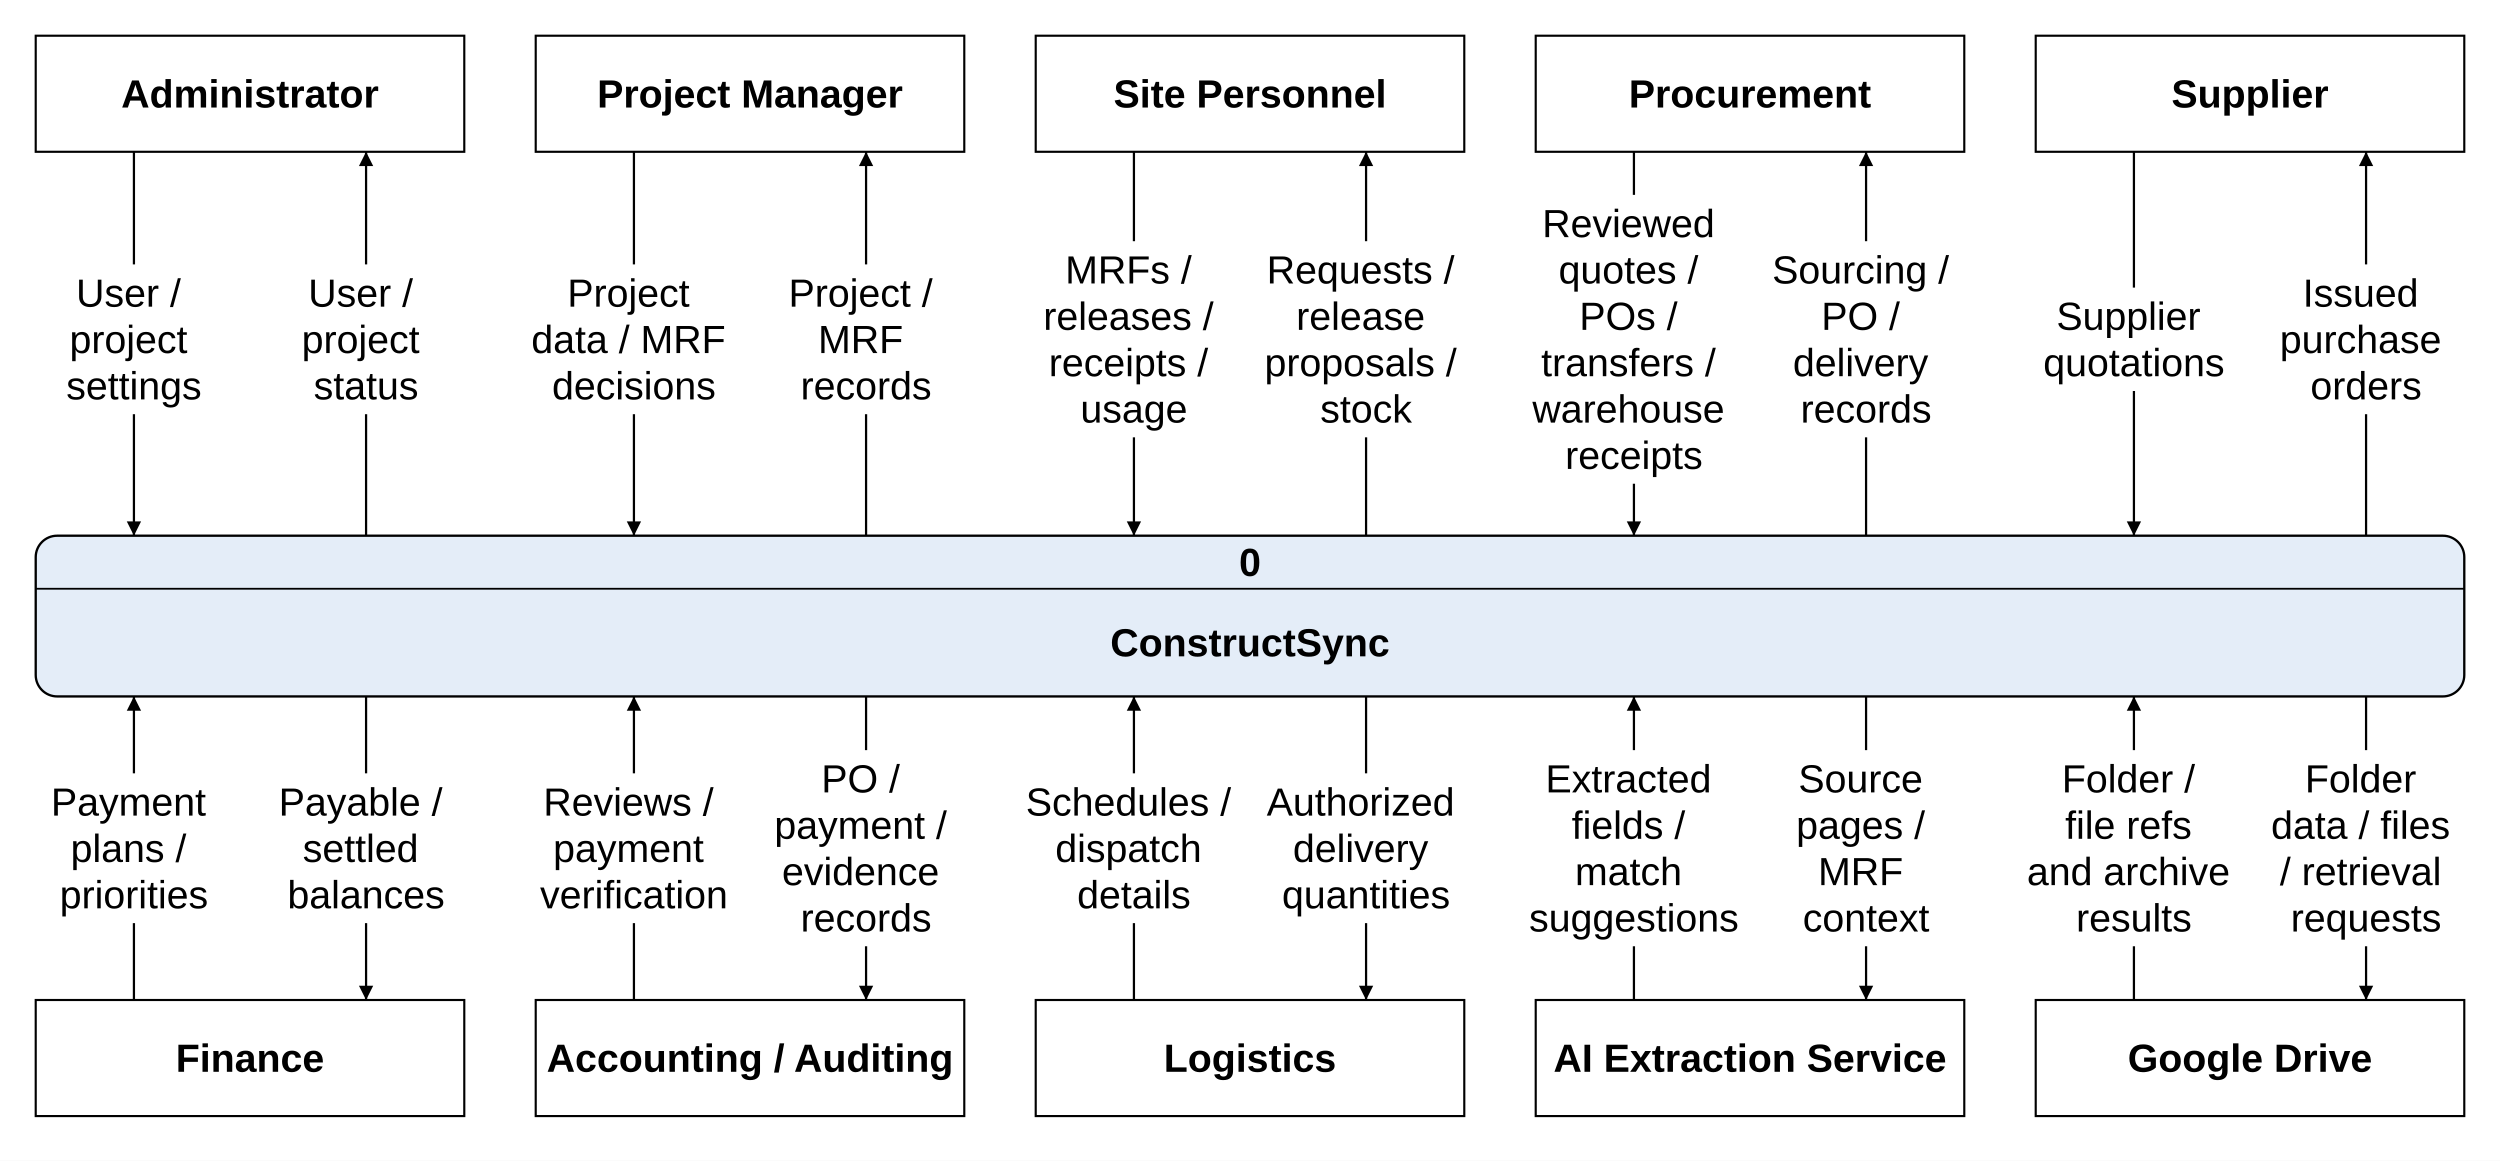
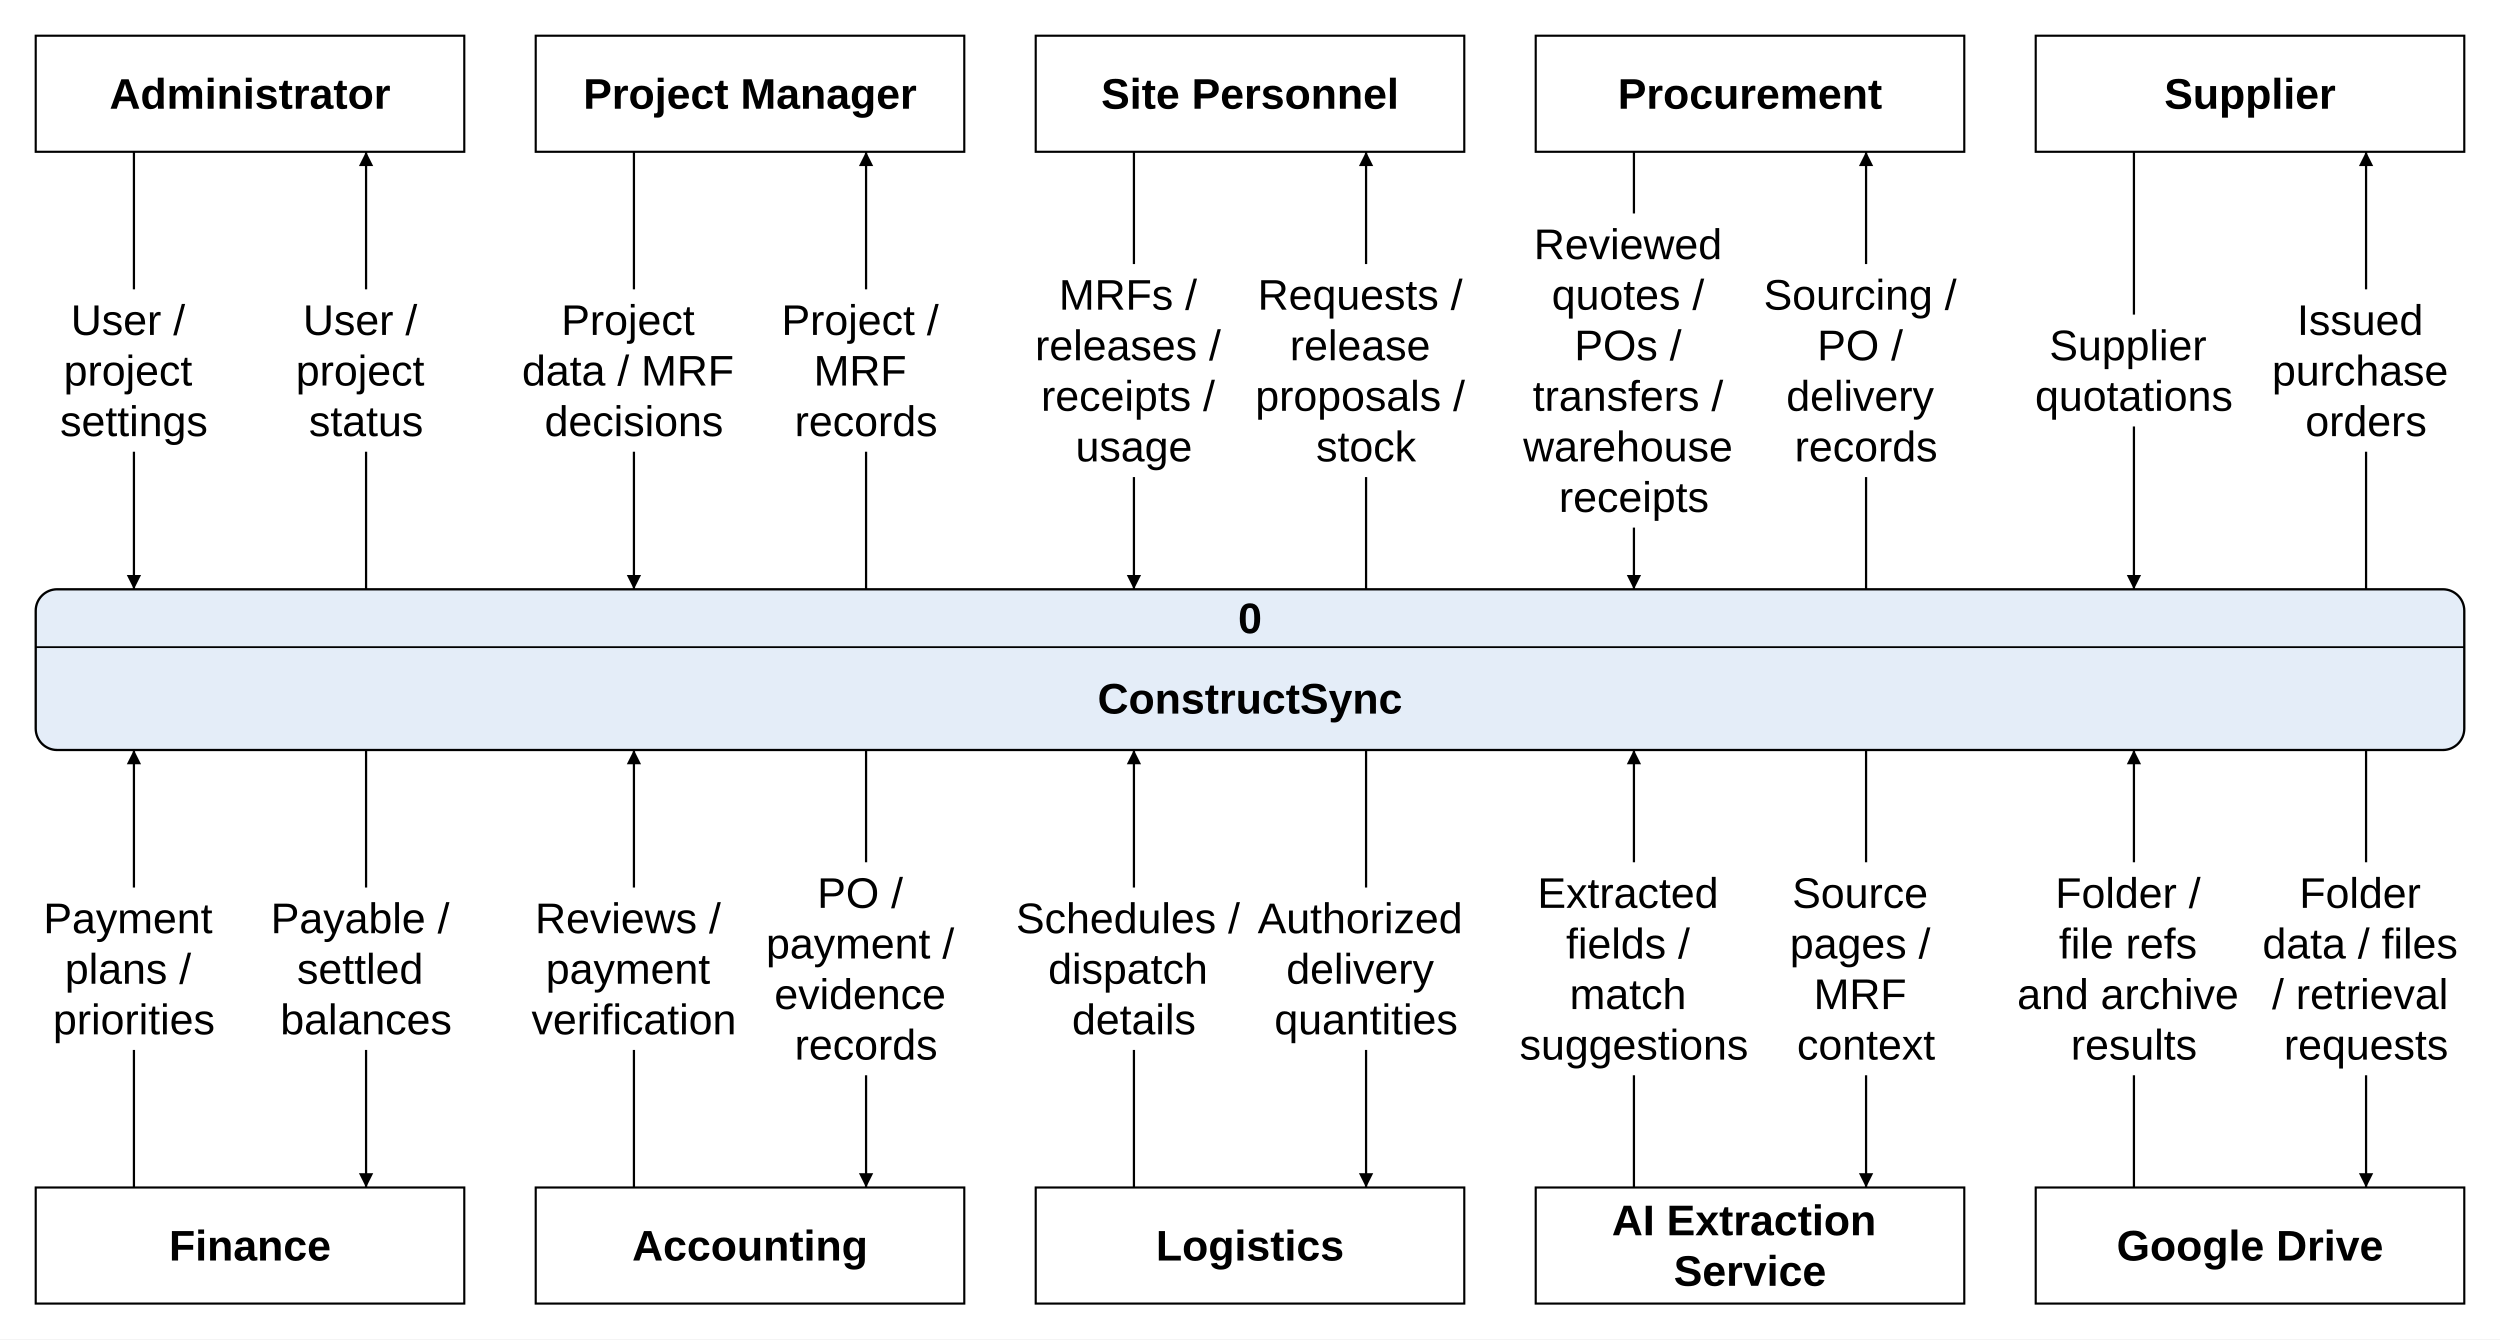
- <svg xmlns="http://www.w3.org/2000/svg" viewBox="0 0 1400 650" width="277mm" height="128.607mm" role="img" aria-labelledby="accessible-title" style="font-family:Arial,sans-serif;font-size:22px;fill:#000000">
+ <svg xmlns="http://www.w3.org/2000/svg" viewBox="0 0 1400 750" width="277mm" height="148.393mm" role="img" aria-labelledby="accessible-title" style="font-family:Arial,sans-serif;font-size:24px;fill:#000000">
  <defs>
    <marker id="arrow" viewBox="0 0 8 8" refX="8" refY="4" markerWidth="8" markerHeight="8" orient="auto" markerUnits="userSpaceOnUse">
      <path d="M0 0L8 4L0 8Z" fill="#000000" />
    </marker>
  </defs>
  <rect width="100%" height="100%" fill="white" />
  <g data-flow="0" data-from="admin" data-to="system">
-     <polyline points="75,85 75,300" fill="none" stroke="white" stroke-width="5" />
-     <polyline points="75,85 75,300" fill="none" stroke="#000000" stroke-width="1.25" marker-end="url(#arrow)" />
+     <polyline points="75,85 75,330" fill="none" stroke="white" stroke-width="5" />
+     <polyline points="75,85 75,330" fill="none" stroke="#000000" stroke-width="1.25" marker-end="url(#arrow)" />
  </g>
  <g data-flow="1" data-from="system" data-to="admin">
-     <polyline points="205,300 205,85" fill="none" stroke="white" stroke-width="5" />
-     <polyline points="205,300 205,85" fill="none" stroke="#000000" stroke-width="1.25" marker-end="url(#arrow)" />
+     <polyline points="205,330 205,85" fill="none" stroke="white" stroke-width="5" />
+     <polyline points="205,330 205,85" fill="none" stroke="#000000" stroke-width="1.25" marker-end="url(#arrow)" />
  </g>
  <g data-flow="2" data-from="pm" data-to="system">
-     <polyline points="355,85 355,300" fill="none" stroke="white" stroke-width="5" />
-     <polyline points="355,85 355,300" fill="none" stroke="#000000" stroke-width="1.25" marker-end="url(#arrow)" />
+     <polyline points="355,85 355,330" fill="none" stroke="white" stroke-width="5" />
+     <polyline points="355,85 355,330" fill="none" stroke="#000000" stroke-width="1.25" marker-end="url(#arrow)" />
  </g>
  <g data-flow="3" data-from="system" data-to="pm">
-     <polyline points="485,300 485,85" fill="none" stroke="white" stroke-width="5" />
-     <polyline points="485,300 485,85" fill="none" stroke="#000000" stroke-width="1.25" marker-end="url(#arrow)" />
+     <polyline points="485,330 485,85" fill="none" stroke="white" stroke-width="5" />
+     <polyline points="485,330 485,85" fill="none" stroke="#000000" stroke-width="1.25" marker-end="url(#arrow)" />
  </g>
  <g data-flow="4" data-from="site" data-to="system">
-     <polyline points="635,85 635,300" fill="none" stroke="white" stroke-width="5" />
-     <polyline points="635,85 635,300" fill="none" stroke="#000000" stroke-width="1.25" marker-end="url(#arrow)" />
+     <polyline points="635,85 635,330" fill="none" stroke="white" stroke-width="5" />
+     <polyline points="635,85 635,330" fill="none" stroke="#000000" stroke-width="1.25" marker-end="url(#arrow)" />
  </g>
  <g data-flow="5" data-from="system" data-to="site">
-     <polyline points="765,300 765,85" fill="none" stroke="white" stroke-width="5" />
-     <polyline points="765,300 765,85" fill="none" stroke="#000000" stroke-width="1.25" marker-end="url(#arrow)" />
+     <polyline points="765,330 765,85" fill="none" stroke="white" stroke-width="5" />
+     <polyline points="765,330 765,85" fill="none" stroke="#000000" stroke-width="1.25" marker-end="url(#arrow)" />
  </g>
  <g data-flow="6" data-from="proc" data-to="system">
-     <polyline points="915,85 915,300" fill="none" stroke="white" stroke-width="5" />
-     <polyline points="915,85 915,300" fill="none" stroke="#000000" stroke-width="1.25" marker-end="url(#arrow)" />
+     <polyline points="915,85 915,330" fill="none" stroke="white" stroke-width="5" />
+     <polyline points="915,85 915,330" fill="none" stroke="#000000" stroke-width="1.25" marker-end="url(#arrow)" />
  </g>
  <g data-flow="7" data-from="system" data-to="proc">
-     <polyline points="1045,300 1045,85" fill="none" stroke="white" stroke-width="5" />
-     <polyline points="1045,300 1045,85" fill="none" stroke="#000000" stroke-width="1.25" marker-end="url(#arrow)" />
+     <polyline points="1045,330 1045,85" fill="none" stroke="white" stroke-width="5" />
+     <polyline points="1045,330 1045,85" fill="none" stroke="#000000" stroke-width="1.25" marker-end="url(#arrow)" />
  </g>
  <g data-flow="8" data-from="supplier" data-to="system">
-     <polyline points="1195,85 1195,300" fill="none" stroke="white" stroke-width="5" />
-     <polyline points="1195,85 1195,300" fill="none" stroke="#000000" stroke-width="1.25" marker-end="url(#arrow)" />
+     <polyline points="1195,85 1195,330" fill="none" stroke="white" stroke-width="5" />
+     <polyline points="1195,85 1195,330" fill="none" stroke="#000000" stroke-width="1.25" marker-end="url(#arrow)" />
  </g>
  <g data-flow="9" data-from="system" data-to="supplier">
-     <polyline points="1325,300 1325,85" fill="none" stroke="white" stroke-width="5" />
-     <polyline points="1325,300 1325,85" fill="none" stroke="#000000" stroke-width="1.25" marker-end="url(#arrow)" />
+     <polyline points="1325,330 1325,85" fill="none" stroke="white" stroke-width="5" />
+     <polyline points="1325,330 1325,85" fill="none" stroke="#000000" stroke-width="1.25" marker-end="url(#arrow)" />
  </g>
  <g data-flow="10" data-from="finance" data-to="system">
-     <polyline points="75,560 75,390" fill="none" stroke="white" stroke-width="5" />
-     <polyline points="75,560 75,390" fill="none" stroke="#000000" stroke-width="1.25" marker-end="url(#arrow)" />
+     <polyline points="75,665 75,420" fill="none" stroke="white" stroke-width="5" />
+     <polyline points="75,665 75,420" fill="none" stroke="#000000" stroke-width="1.25" marker-end="url(#arrow)" />
  </g>
  <g data-flow="11" data-from="system" data-to="finance">
-     <polyline points="205,390 205,560" fill="none" stroke="white" stroke-width="5" />
-     <polyline points="205,390 205,560" fill="none" stroke="#000000" stroke-width="1.25" marker-end="url(#arrow)" />
+     <polyline points="205,420 205,665" fill="none" stroke="white" stroke-width="5" />
+     <polyline points="205,420 205,665" fill="none" stroke="#000000" stroke-width="1.25" marker-end="url(#arrow)" />
  </g>
  <g data-flow="12" data-from="accounting" data-to="system">
-     <polyline points="355,560 355,390" fill="none" stroke="white" stroke-width="5" />
-     <polyline points="355,560 355,390" fill="none" stroke="#000000" stroke-width="1.25" marker-end="url(#arrow)" />
+     <polyline points="355,665 355,420" fill="none" stroke="white" stroke-width="5" />
+     <polyline points="355,665 355,420" fill="none" stroke="#000000" stroke-width="1.25" marker-end="url(#arrow)" />
  </g>
  <g data-flow="13" data-from="system" data-to="accounting">
-     <polyline points="485,390 485,560" fill="none" stroke="white" stroke-width="5" />
-     <polyline points="485,390 485,560" fill="none" stroke="#000000" stroke-width="1.25" marker-end="url(#arrow)" />
+     <polyline points="485,420 485,665" fill="none" stroke="white" stroke-width="5" />
+     <polyline points="485,420 485,665" fill="none" stroke="#000000" stroke-width="1.25" marker-end="url(#arrow)" />
  </g>
  <g data-flow="14" data-from="logistics" data-to="system">
-     <polyline points="635,560 635,390" fill="none" stroke="white" stroke-width="5" />
-     <polyline points="635,560 635,390" fill="none" stroke="#000000" stroke-width="1.25" marker-end="url(#arrow)" />
+     <polyline points="635,665 635,420" fill="none" stroke="white" stroke-width="5" />
+     <polyline points="635,665 635,420" fill="none" stroke="#000000" stroke-width="1.25" marker-end="url(#arrow)" />
  </g>
  <g data-flow="15" data-from="system" data-to="logistics">
-     <polyline points="765,390 765,560" fill="none" stroke="white" stroke-width="5" />
-     <polyline points="765,390 765,560" fill="none" stroke="#000000" stroke-width="1.25" marker-end="url(#arrow)" />
+     <polyline points="765,420 765,665" fill="none" stroke="white" stroke-width="5" />
+     <polyline points="765,420 765,665" fill="none" stroke="#000000" stroke-width="1.25" marker-end="url(#arrow)" />
  </g>
  <g data-flow="16" data-from="ai" data-to="system">
-     <polyline points="915,560 915,390" fill="none" stroke="white" stroke-width="5" />
-     <polyline points="915,560 915,390" fill="none" stroke="#000000" stroke-width="1.25" marker-end="url(#arrow)" />
+     <polyline points="915,665 915,420" fill="none" stroke="white" stroke-width="5" />
+     <polyline points="915,665 915,420" fill="none" stroke="#000000" stroke-width="1.25" marker-end="url(#arrow)" />
  </g>
  <g data-flow="17" data-from="system" data-to="ai">
-     <polyline points="1045,390 1045,560" fill="none" stroke="white" stroke-width="5" />
-     <polyline points="1045,390 1045,560" fill="none" stroke="#000000" stroke-width="1.25" marker-end="url(#arrow)" />
+     <polyline points="1045,420 1045,665" fill="none" stroke="white" stroke-width="5" />
+     <polyline points="1045,420 1045,665" fill="none" stroke="#000000" stroke-width="1.25" marker-end="url(#arrow)" />
  </g>
  <g data-flow="18" data-from="drive" data-to="system">
-     <polyline points="1195,560 1195,390" fill="none" stroke="white" stroke-width="5" />
-     <polyline points="1195,560 1195,390" fill="none" stroke="#000000" stroke-width="1.25" marker-end="url(#arrow)" />
+     <polyline points="1195,665 1195,420" fill="none" stroke="white" stroke-width="5" />
+     <polyline points="1195,665 1195,420" fill="none" stroke="#000000" stroke-width="1.25" marker-end="url(#arrow)" />
  </g>
  <g data-flow="19" data-from="system" data-to="drive">
-     <polyline points="1325,390 1325,560" fill="none" stroke="white" stroke-width="5" />
-     <polyline points="1325,390 1325,560" fill="none" stroke="#000000" stroke-width="1.25" marker-end="url(#arrow)" />
-   </g>
-   <g data-node="system" data-canonical="P0" data-kind="process" transform="translate(20,300)">
+     <polyline points="1325,420 1325,665" fill="none" stroke="white" stroke-width="5" />
+     <polyline points="1325,420 1325,665" fill="none" stroke="#000000" stroke-width="1.25" marker-end="url(#arrow)" />
+   </g>
+   <g data-node="system" data-canonical="P0" data-kind="process" transform="translate(20,330)">
    <rect width="1360" height="90" rx="12" fill="#e4edf8" stroke="#000000" stroke-width="1.3" />
-     <line x1="0" y1="29.7" x2="1360" y2="29.7" stroke="#000000" stroke-width="1" />
-     <text x="680" text-anchor="middle" font-size="22" font-weight="bold">
-       <tspan x="680" y="22.55">0</tspan>
-     </text>
-     <text x="680" text-anchor="middle" font-size="22" font-weight="bold">
-       <tspan x="680" y="67.55">ConstructSync</tspan>
+     <line x1="0" y1="32.4" x2="1360" y2="32.4" stroke="#000000" stroke-width="1" />
+     <text x="680" text-anchor="middle" font-size="24" font-weight="bold">
+       <tspan x="680" y="24.6">0</tspan>
+     </text>
+     <text x="680" text-anchor="middle" font-size="24" font-weight="bold">
+       <tspan x="680" y="69.6">ConstructSync</tspan>
    </text>
  </g>
  <g data-node="admin" data-canonical="admin" data-kind="entity" transform="translate(20,20)">
    <rect width="240" height="65" fill="white" stroke="#000000" stroke-width="1.2" />
-     <text x="120" text-anchor="middle" font-size="22" font-weight="bold">
-       <tspan x="120" y="40.2">Administrator</tspan>
+     <text x="120" text-anchor="middle" font-size="24" font-weight="bold">
+       <tspan x="120" y="40.9">Administrator</tspan>
    </text>
  </g>
  <g data-node="pm" data-canonical="pm" data-kind="entity" transform="translate(300,20)">
    <rect width="240" height="65" fill="white" stroke="#000000" stroke-width="1.2" />
-     <text x="120" text-anchor="middle" font-size="22" font-weight="bold">
-       <tspan x="120" y="40.2">Project Manager</tspan>
+     <text x="120" text-anchor="middle" font-size="24" font-weight="bold">
+       <tspan x="120" y="40.9">Project Manager</tspan>
    </text>
  </g>
  <g data-node="site" data-canonical="site" data-kind="entity" transform="translate(580,20)">
    <rect width="240" height="65" fill="white" stroke="#000000" stroke-width="1.2" />
-     <text x="120" text-anchor="middle" font-size="22" font-weight="bold">
-       <tspan x="120" y="40.2">Site Personnel</tspan>
+     <text x="120" text-anchor="middle" font-size="24" font-weight="bold">
+       <tspan x="120" y="40.9">Site Personnel</tspan>
    </text>
  </g>
  <g data-node="proc" data-canonical="proc" data-kind="entity" transform="translate(860,20)">
    <rect width="240" height="65" fill="white" stroke="#000000" stroke-width="1.2" />
-     <text x="120" text-anchor="middle" font-size="22" font-weight="bold">
-       <tspan x="120" y="40.2">Procurement</tspan>
+     <text x="120" text-anchor="middle" font-size="24" font-weight="bold">
+       <tspan x="120" y="40.9">Procurement</tspan>
    </text>
  </g>
  <g data-node="supplier" data-canonical="supplier" data-kind="entity" transform="translate(1140,20)">
    <rect width="240" height="65" fill="white" stroke="#000000" stroke-width="1.2" />
-     <text x="120" text-anchor="middle" font-size="22" font-weight="bold">
-       <tspan x="120" y="40.2">Supplier</tspan>
-     </text>
-   </g>
-   <g data-node="finance" data-canonical="finance" data-kind="entity" transform="translate(20,560)">
-     <rect width="240" height="65" fill="white" stroke="#000000" stroke-width="1.2" />
-     <text x="120" text-anchor="middle" font-size="22" font-weight="bold">
-       <tspan x="120" y="40.2">Finance</tspan>
-     </text>
-   </g>
-   <g data-node="accounting" data-canonical="accounting" data-kind="entity" transform="translate(300,560)">
-     <rect width="240" height="65" fill="white" stroke="#000000" stroke-width="1.2" />
-     <text x="120" text-anchor="middle" font-size="22" font-weight="bold">
-       <tspan x="120" y="40.2">Accounting / Auditing</tspan>
-     </text>
-   </g>
-   <g data-node="logistics" data-canonical="logistics" data-kind="entity" transform="translate(580,560)">
-     <rect width="240" height="65" fill="white" stroke="#000000" stroke-width="1.2" />
-     <text x="120" text-anchor="middle" font-size="22" font-weight="bold">
-       <tspan x="120" y="40.2">Logistics</tspan>
-     </text>
-   </g>
-   <g data-node="ai" data-canonical="ai" data-kind="entity" transform="translate(860,560)">
-     <rect width="240" height="65" fill="white" stroke="#000000" stroke-width="1.2" />
-     <text x="120" text-anchor="middle" font-size="22" font-weight="bold">
-       <tspan x="120" y="40.2">AI Extraction Service</tspan>
-     </text>
-   </g>
-   <g data-node="drive" data-canonical="drive" data-kind="entity" transform="translate(1140,560)">
-     <rect width="240" height="65" fill="white" stroke="#000000" stroke-width="1.2" />
-     <text x="120" text-anchor="middle" font-size="22" font-weight="bold">
-       <tspan x="120" y="40.2">Google Drive</tspan>
+     <text x="120" text-anchor="middle" font-size="24" font-weight="bold">
+       <tspan x="120" y="40.9">Supplier</tspan>
+     </text>
+   </g>
+   <g data-node="finance" data-canonical="finance" data-kind="entity" transform="translate(20,665)">
+     <rect width="240" height="65" fill="white" stroke="#000000" stroke-width="1.2" />
+     <text x="120" text-anchor="middle" font-size="24" font-weight="bold">
+       <tspan x="120" y="40.9">Finance</tspan>
+     </text>
+   </g>
+   <g data-node="accounting" data-canonical="accounting" data-kind="entity" transform="translate(300,665)">
+     <rect width="240" height="65" fill="white" stroke="#000000" stroke-width="1.2" />
+     <text x="120" text-anchor="middle" font-size="24" font-weight="bold">
+       <tspan x="120" y="40.9">Accounting</tspan>
+     </text>
+   </g>
+   <g data-node="logistics" data-canonical="logistics" data-kind="entity" transform="translate(580,665)">
+     <rect width="240" height="65" fill="white" stroke="#000000" stroke-width="1.2" />
+     <text x="120" text-anchor="middle" font-size="24" font-weight="bold">
+       <tspan x="120" y="40.9">Logistics</tspan>
+     </text>
+   </g>
+   <g data-node="ai" data-canonical="ai" data-kind="entity" transform="translate(860,665)">
+     <rect width="240" height="65" fill="white" stroke="#000000" stroke-width="1.2" />
+     <text x="120" text-anchor="middle" font-size="24" font-weight="bold">
+       <tspan x="120" y="26.74">AI Extraction</tspan>
+       <tspan x="120" y="55.06">Service</tspan>
+     </text>
+   </g>
+   <g data-node="drive" data-canonical="drive" data-kind="entity" transform="translate(1140,665)">
+     <rect width="240" height="65" fill="white" stroke="#000000" stroke-width="1.2" />
+     <text x="120" text-anchor="middle" font-size="24" font-weight="bold">
+       <tspan x="120" y="40.9">Google Drive</tspan>
    </text>
  </g>
  <g data-label="0">
-     <rect x="17" y="148.06" width="116" height="83.88" rx="2" fill="white" />
-     <text x="75" text-anchor="middle" font-size="22">
-       <tspan x="75" y="171.74">User /</tspan>
-       <tspan x="75" y="197.7">project</tspan>
-       <tspan x="75" y="223.66">settings</tspan>
+     <rect x="13" y="162.02" width="124" height="90.96" rx="2" fill="white" />
+     <text x="75" text-anchor="middle" font-size="24">
+       <tspan x="75" y="187.58">User /</tspan>
+       <tspan x="75" y="215.9">project</tspan>
+       <tspan x="75" y="244.22">settings</tspan>
    </text>
  </g>
  <g data-label="1">
-     <rect x="147" y="148.06" width="116" height="83.88" rx="2" fill="white" />
-     <text x="205" text-anchor="middle" font-size="22">
-       <tspan x="205" y="171.74">User /</tspan>
-       <tspan x="205" y="197.7">project</tspan>
-       <tspan x="205" y="223.66">status</tspan>
+     <rect x="143" y="162.02" width="124" height="90.96" rx="2" fill="white" />
+     <text x="205" text-anchor="middle" font-size="24">
+       <tspan x="205" y="187.58">User /</tspan>
+       <tspan x="205" y="215.9">project</tspan>
+       <tspan x="205" y="244.22">status</tspan>
    </text>
  </g>
  <g data-label="2">
-     <rect x="297" y="148.06" width="116" height="83.88" rx="2" fill="white" />
-     <text x="355" text-anchor="middle" font-size="22">
-       <tspan x="355" y="171.74">Project</tspan>
-       <tspan x="355" y="197.7">data / MRF</tspan>
-       <tspan x="355" y="223.66">decisions</tspan>
+     <rect x="293" y="162.02" width="124" height="90.96" rx="2" fill="white" />
+     <text x="355" text-anchor="middle" font-size="24">
+       <tspan x="355" y="187.58">Project</tspan>
+       <tspan x="355" y="215.9">data / MRF</tspan>
+       <tspan x="355" y="244.22">decisions</tspan>
    </text>
  </g>
  <g data-label="3">
-     <rect x="427" y="148.06" width="116" height="83.88" rx="2" fill="white" />
-     <text x="485" text-anchor="middle" font-size="22">
-       <tspan x="485" y="171.74">Project /</tspan>
-       <tspan x="485" y="197.7">MRF</tspan>
-       <tspan x="485" y="223.66">records</tspan>
+     <rect x="423" y="162.02" width="124" height="90.96" rx="2" fill="white" />
+     <text x="485" text-anchor="middle" font-size="24">
+       <tspan x="485" y="187.58">Project /</tspan>
+       <tspan x="485" y="215.9">MRF</tspan>
+       <tspan x="485" y="244.22">records</tspan>
    </text>
  </g>
  <g data-label="4">
-     <rect x="577" y="135.08" width="116" height="109.84" rx="2" fill="white" />
-     <text x="635" text-anchor="middle" font-size="22">
-       <tspan x="635" y="158.76">MRFs /</tspan>
-       <tspan x="635" y="184.72">releases /</tspan>
-       <tspan x="635" y="210.68">receipts /</tspan>
-       <tspan x="635" y="236.64">usage</tspan>
+     <rect x="573" y="147.86" width="124" height="119.28" rx="2" fill="white" />
+     <text x="635" text-anchor="middle" font-size="24">
+       <tspan x="635" y="173.42">MRFs /</tspan>
+       <tspan x="635" y="201.74">releases /</tspan>
+       <tspan x="635" y="230.06">receipts /</tspan>
+       <tspan x="635" y="258.38">usage</tspan>
    </text>
  </g>
  <g data-label="5">
-     <rect x="707" y="135.08" width="116" height="109.84" rx="2" fill="white" />
-     <text x="765" text-anchor="middle" font-size="22">
-       <tspan x="765" y="158.76">Requests /</tspan>
-       <tspan x="765" y="184.72">release</tspan>
-       <tspan x="765" y="210.68">proposals /</tspan>
-       <tspan x="765" y="236.64">stock</tspan>
+     <rect x="703" y="147.86" width="124" height="119.28" rx="2" fill="white" />
+     <text x="765" text-anchor="middle" font-size="24">
+       <tspan x="765" y="173.42">Requests /</tspan>
+       <tspan x="765" y="201.74">release</tspan>
+       <tspan x="765" y="230.06">proposals /</tspan>
+       <tspan x="765" y="258.38">stock</tspan>
    </text>
  </g>
  <g data-label="6">
-     <rect x="857" y="109.12" width="116" height="161.76" rx="2" fill="white" />
-     <text x="915" text-anchor="middle" font-size="22">
-       <tspan x="915" y="132.8">Reviewed</tspan>
-       <tspan x="915" y="158.76">quotes /</tspan>
-       <tspan x="915" y="184.72">POs /</tspan>
-       <tspan x="915" y="210.68">transfers /</tspan>
-       <tspan x="915" y="236.64">warehouse</tspan>
-       <tspan x="915" y="262.6">receipts</tspan>
+     <rect x="853" y="119.54" width="124" height="175.92" rx="2" fill="white" />
+     <text x="915" text-anchor="middle" font-size="24">
+       <tspan x="915" y="145.1">Reviewed</tspan>
+       <tspan x="915" y="173.42">quotes /</tspan>
+       <tspan x="915" y="201.74">POs /</tspan>
+       <tspan x="915" y="230.06">transfers /</tspan>
+       <tspan x="915" y="258.38">warehouse</tspan>
+       <tspan x="915" y="286.7">receipts</tspan>
    </text>
  </g>
  <g data-label="7">
-     <rect x="987" y="135.08" width="116" height="109.84" rx="2" fill="white" />
-     <text x="1045" text-anchor="middle" font-size="22">
-       <tspan x="1045" y="158.76">Sourcing /</tspan>
-       <tspan x="1045" y="184.72">PO /</tspan>
-       <tspan x="1045" y="210.68">delivery</tspan>
-       <tspan x="1045" y="236.64">records</tspan>
+     <rect x="983" y="147.86" width="124" height="119.28" rx="2" fill="white" />
+     <text x="1045" text-anchor="middle" font-size="24">
+       <tspan x="1045" y="173.42">Sourcing /</tspan>
+       <tspan x="1045" y="201.74">PO /</tspan>
+       <tspan x="1045" y="230.06">delivery</tspan>
+       <tspan x="1045" y="258.38">records</tspan>
    </text>
  </g>
  <g data-label="8">
-     <rect x="1137" y="161.04" width="116" height="57.92" rx="2" fill="white" />
-     <text x="1195" text-anchor="middle" font-size="22">
-       <tspan x="1195" y="184.72">Supplier</tspan>
-       <tspan x="1195" y="210.68">quotations</tspan>
+     <rect x="1133" y="176.18" width="124" height="62.64" rx="2" fill="white" />
+     <text x="1195" text-anchor="middle" font-size="24">
+       <tspan x="1195" y="201.74">Supplier</tspan>
+       <tspan x="1195" y="230.06">quotations</tspan>
    </text>
  </g>
  <g data-label="9">
-     <rect x="1267" y="148.06" width="116" height="83.88" rx="2" fill="white" />
-     <text x="1325" text-anchor="middle" font-size="22">
-       <tspan x="1325" y="171.74">Issued</tspan>
-       <tspan x="1325" y="197.7">purchase</tspan>
-       <tspan x="1325" y="223.66">orders</tspan>
+     <rect x="1263" y="162.02" width="124" height="90.96" rx="2" fill="white" />
+     <text x="1325" text-anchor="middle" font-size="24">
+       <tspan x="1325" y="187.58">Issued</tspan>
+       <tspan x="1325" y="215.9">purchase</tspan>
+       <tspan x="1325" y="244.22">orders</tspan>
    </text>
  </g>
  <g data-label="10">
-     <rect x="17" y="433.06" width="116" height="83.88" rx="2" fill="white" />
-     <text x="75" text-anchor="middle" font-size="22">
-       <tspan x="75" y="456.74">Payment</tspan>
-       <tspan x="75" y="482.7">plans /</tspan>
-       <tspan x="75" y="508.66">priorities</tspan>
+     <rect x="13" y="497.02" width="124" height="90.96" rx="2" fill="white" />
+     <text x="75" text-anchor="middle" font-size="24">
+       <tspan x="75" y="522.58">Payment</tspan>
+       <tspan x="75" y="550.9">plans /</tspan>
+       <tspan x="75" y="579.22">priorities</tspan>
    </text>
  </g>
  <g data-label="11">
-     <rect x="147" y="433.06" width="116" height="83.88" rx="2" fill="white" />
-     <text x="205" text-anchor="middle" font-size="22">
-       <tspan x="205" y="456.74">Payable /</tspan>
-       <tspan x="205" y="482.7">settled</tspan>
-       <tspan x="205" y="508.66">balances</tspan>
+     <rect x="143" y="497.02" width="124" height="90.96" rx="2" fill="white" />
+     <text x="205" text-anchor="middle" font-size="24">
+       <tspan x="205" y="522.58">Payable /</tspan>
+       <tspan x="205" y="550.9">settled</tspan>
+       <tspan x="205" y="579.22">balances</tspan>
    </text>
  </g>
  <g data-label="12">
-     <rect x="297" y="433.06" width="116" height="83.88" rx="2" fill="white" />
-     <text x="355" text-anchor="middle" font-size="22">
-       <tspan x="355" y="456.74">Reviews /</tspan>
-       <tspan x="355" y="482.7">payment</tspan>
-       <tspan x="355" y="508.66">verification</tspan>
+     <rect x="293" y="497.02" width="124" height="90.96" rx="2" fill="white" />
+     <text x="355" text-anchor="middle" font-size="24">
+       <tspan x="355" y="522.58">Reviews /</tspan>
+       <tspan x="355" y="550.9">payment</tspan>
+       <tspan x="355" y="579.22">verification</tspan>
    </text>
  </g>
  <g data-label="13">
-     <rect x="427" y="420.08" width="116" height="109.84" rx="2" fill="white" />
-     <text x="485" text-anchor="middle" font-size="22">
-       <tspan x="485" y="443.76">PO /</tspan>
-       <tspan x="485" y="469.72">payment /</tspan>
-       <tspan x="485" y="495.68">evidence</tspan>
-       <tspan x="485" y="521.64">records</tspan>
+     <rect x="423" y="482.86" width="124" height="119.28" rx="2" fill="white" />
+     <text x="485" text-anchor="middle" font-size="24">
+       <tspan x="485" y="508.42">PO /</tspan>
+       <tspan x="485" y="536.74">payment /</tspan>
+       <tspan x="485" y="565.06">evidence</tspan>
+       <tspan x="485" y="593.38">records</tspan>
    </text>
  </g>
  <g data-label="14">
-     <rect x="577" y="433.06" width="116" height="83.88" rx="2" fill="white" />
-     <text x="635" text-anchor="middle" font-size="22">
-       <tspan x="635" y="456.74">Schedules /</tspan>
-       <tspan x="635" y="482.7">dispatch</tspan>
-       <tspan x="635" y="508.66">details</tspan>
+     <rect x="573" y="497.02" width="124" height="90.96" rx="2" fill="white" />
+     <text x="635" text-anchor="middle" font-size="24">
+       <tspan x="635" y="522.58">Schedules /</tspan>
+       <tspan x="635" y="550.9">dispatch</tspan>
+       <tspan x="635" y="579.22">details</tspan>
    </text>
  </g>
  <g data-label="15">
-     <rect x="707" y="433.06" width="116" height="83.88" rx="2" fill="white" />
-     <text x="765" text-anchor="middle" font-size="22">
-       <tspan x="765" y="456.74">Authorized</tspan>
-       <tspan x="765" y="482.7">delivery</tspan>
-       <tspan x="765" y="508.66">quantities</tspan>
+     <rect x="703" y="497.02" width="124" height="90.96" rx="2" fill="white" />
+     <text x="765" text-anchor="middle" font-size="24">
+       <tspan x="765" y="522.58">Authorized</tspan>
+       <tspan x="765" y="550.9">delivery</tspan>
+       <tspan x="765" y="579.22">quantities</tspan>
    </text>
  </g>
  <g data-label="16">
-     <rect x="857" y="420.08" width="116" height="109.84" rx="2" fill="white" />
-     <text x="915" text-anchor="middle" font-size="22">
-       <tspan x="915" y="443.76">Extracted</tspan>
-       <tspan x="915" y="469.72">fields /</tspan>
-       <tspan x="915" y="495.68">match</tspan>
-       <tspan x="915" y="521.64">suggestions</tspan>
+     <rect x="853" y="482.86" width="124" height="119.28" rx="2" fill="white" />
+     <text x="915" text-anchor="middle" font-size="24">
+       <tspan x="915" y="508.42">Extracted</tspan>
+       <tspan x="915" y="536.74">fields /</tspan>
+       <tspan x="915" y="565.06">match</tspan>
+       <tspan x="915" y="593.38">suggestions</tspan>
    </text>
  </g>
  <g data-label="17">
-     <rect x="987" y="420.08" width="116" height="109.84" rx="2" fill="white" />
-     <text x="1045" text-anchor="middle" font-size="22">
-       <tspan x="1045" y="443.76">Source</tspan>
-       <tspan x="1045" y="469.72">pages /</tspan>
-       <tspan x="1045" y="495.68">MRF</tspan>
-       <tspan x="1045" y="521.64">context</tspan>
+     <rect x="983" y="482.86" width="124" height="119.28" rx="2" fill="white" />
+     <text x="1045" text-anchor="middle" font-size="24">
+       <tspan x="1045" y="508.42">Source</tspan>
+       <tspan x="1045" y="536.74">pages /</tspan>
+       <tspan x="1045" y="565.06">MRF</tspan>
+       <tspan x="1045" y="593.38">context</tspan>
    </text>
  </g>
  <g data-label="18">
-     <rect x="1137" y="420.08" width="116" height="109.84" rx="2" fill="white" />
-     <text x="1195" text-anchor="middle" font-size="22">
-       <tspan x="1195" y="443.76">Folder /</tspan>
-       <tspan x="1195" y="469.72">file refs</tspan>
-       <tspan x="1195" y="495.68">and archive</tspan>
-       <tspan x="1195" y="521.64">results</tspan>
+     <rect x="1133" y="482.86" width="124" height="119.28" rx="2" fill="white" />
+     <text x="1195" text-anchor="middle" font-size="24">
+       <tspan x="1195" y="508.42">Folder /</tspan>
+       <tspan x="1195" y="536.74">file refs</tspan>
+       <tspan x="1195" y="565.06">and archive</tspan>
+       <tspan x="1195" y="593.38">results</tspan>
    </text>
  </g>
  <g data-label="19">
-     <rect x="1267" y="420.08" width="116" height="109.84" rx="2" fill="white" />
-     <text x="1325" text-anchor="middle" font-size="22">
-       <tspan x="1325" y="443.76">Folder</tspan>
-       <tspan x="1325" y="469.72">data / files</tspan>
-       <tspan x="1325" y="495.68">/ retrieval</tspan>
-       <tspan x="1325" y="521.64">requests</tspan>
+     <rect x="1263" y="482.86" width="124" height="119.28" rx="2" fill="white" />
+     <text x="1325" text-anchor="middle" font-size="24">
+       <tspan x="1325" y="508.42">Folder</tspan>
+       <tspan x="1325" y="536.74">data / files</tspan>
+       <tspan x="1325" y="565.06">/ retrieval</tspan>
+       <tspan x="1325" y="593.38">requests</tspan>
    </text>
  </g>
</svg>
